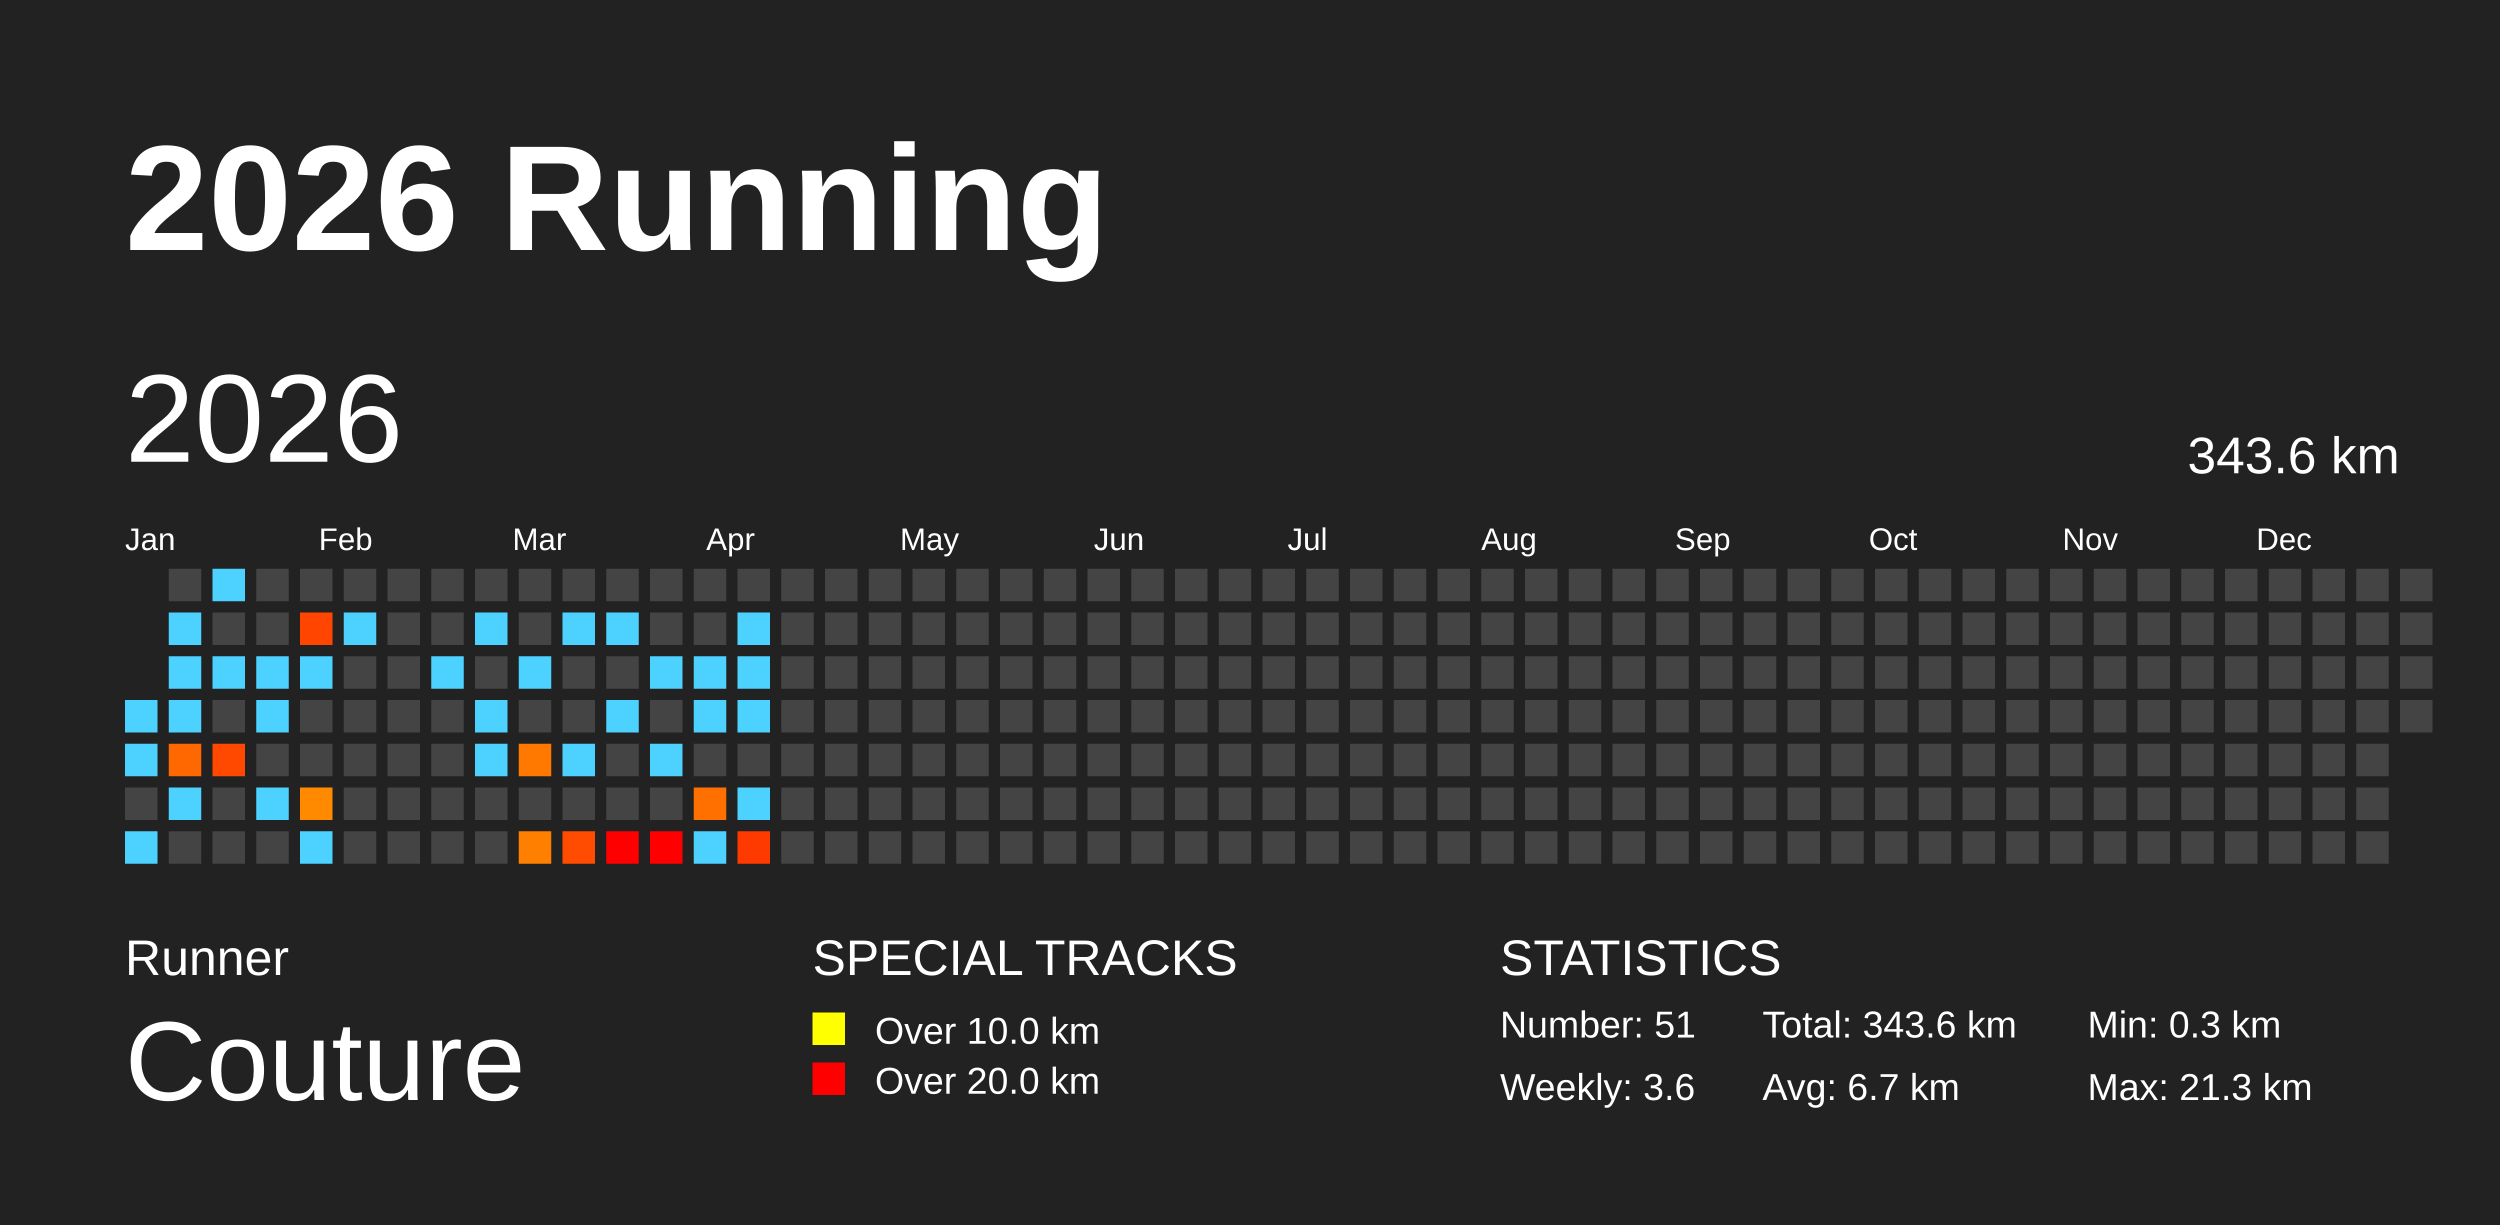
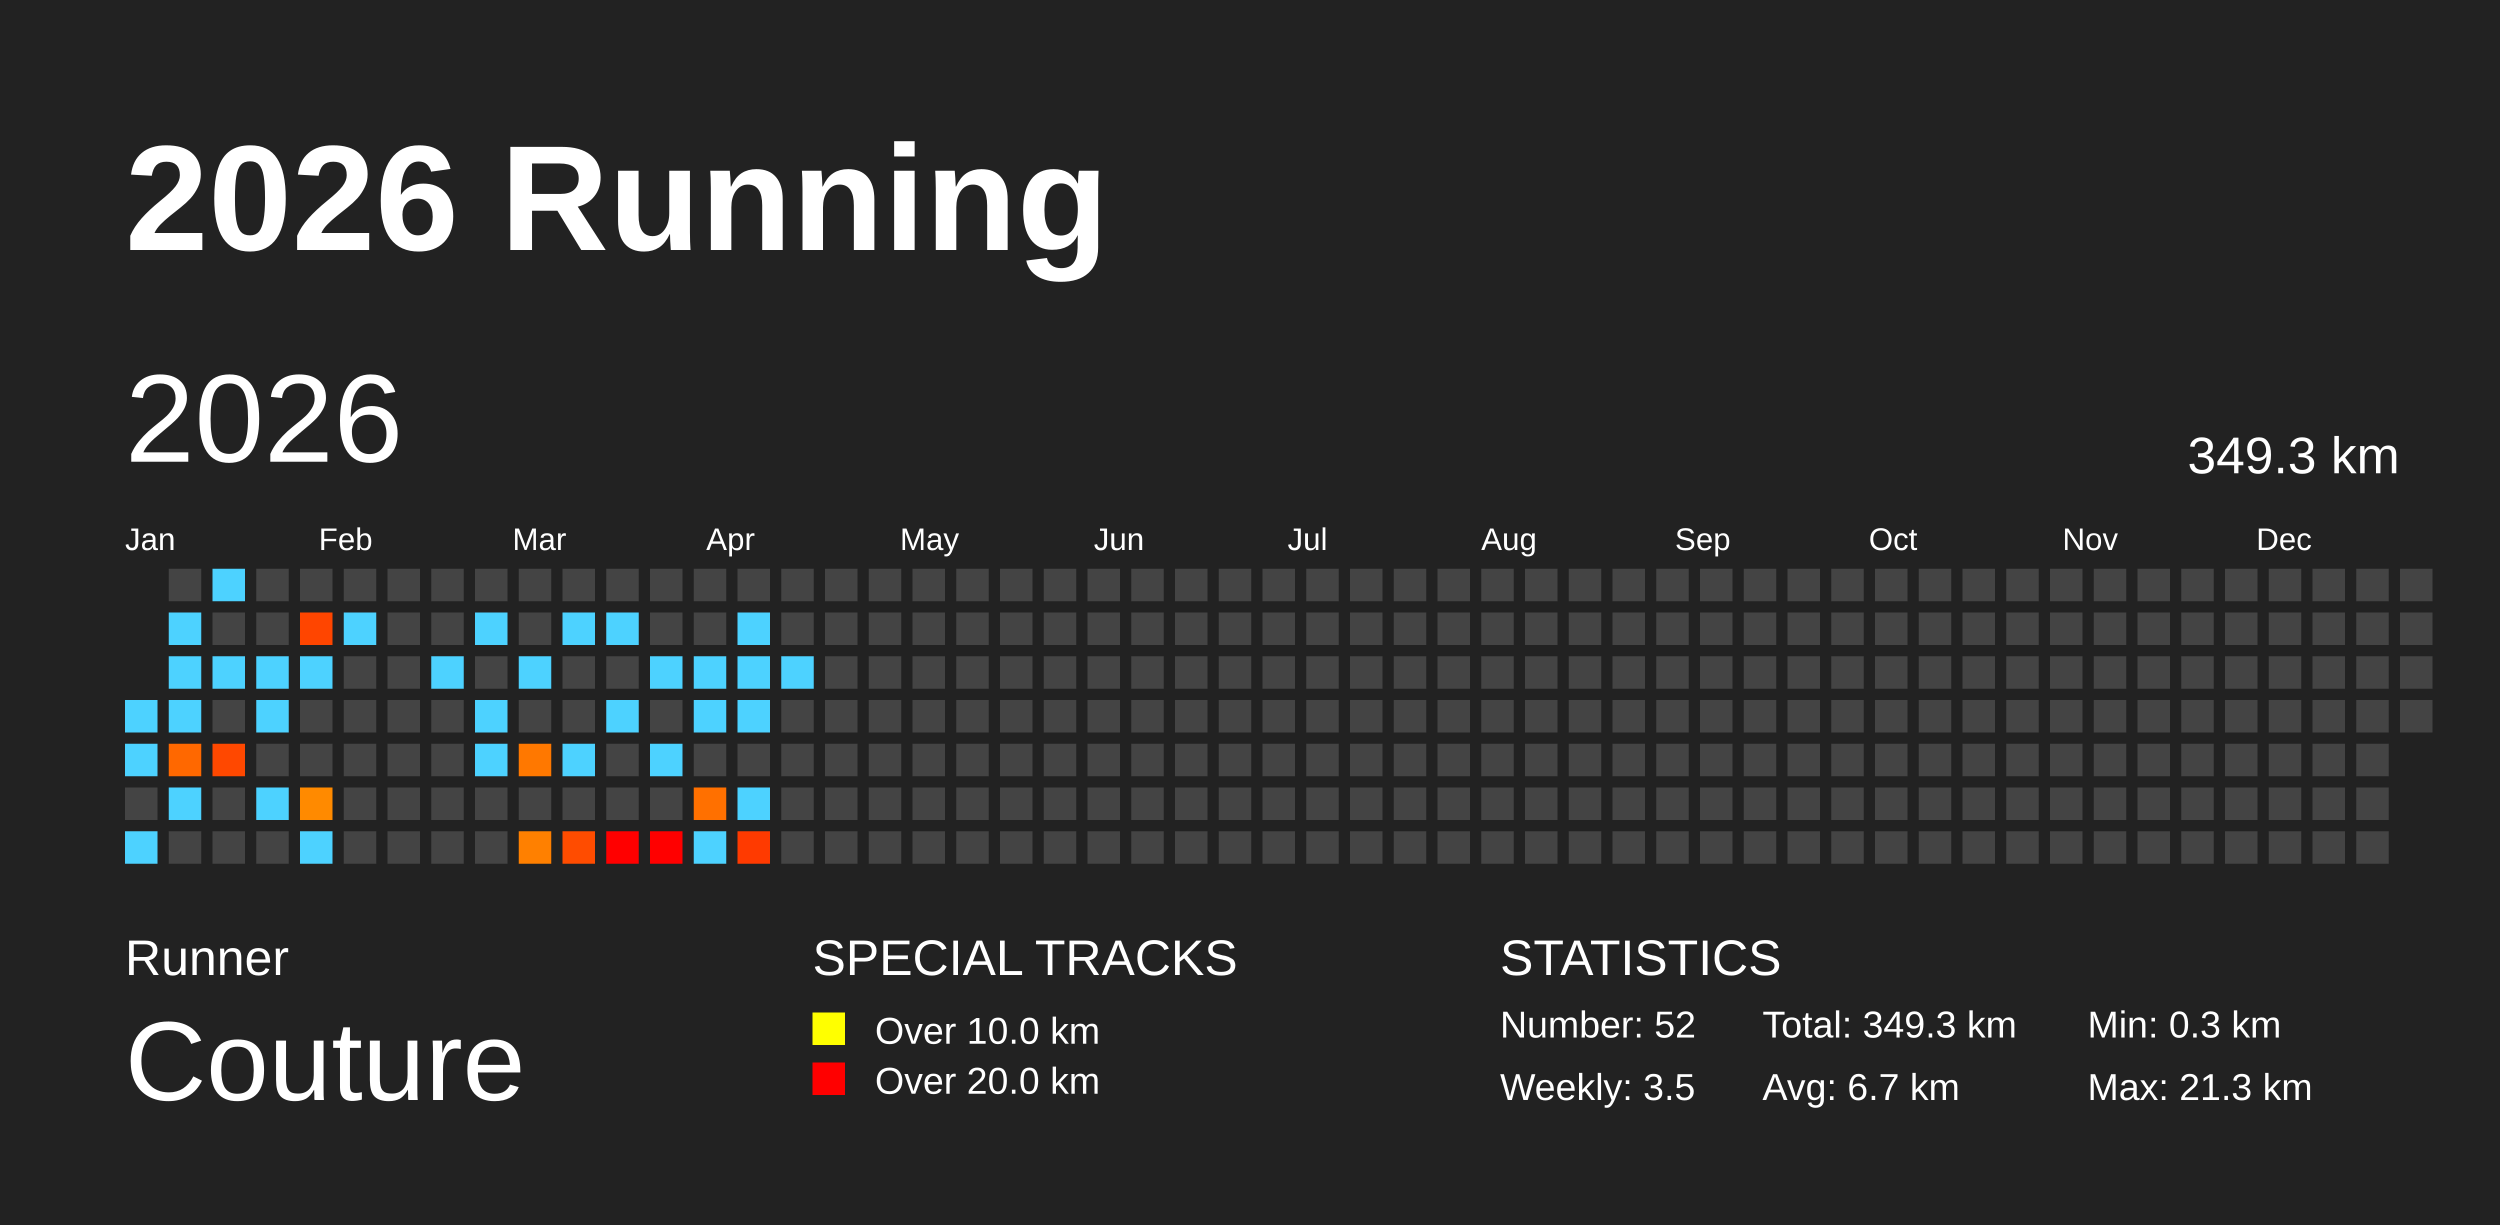
<svg xmlns="http://www.w3.org/2000/svg" baseProfile="full" height="98mm" version="1.1" viewBox="0,0,200,98" width="200mm">
  <defs />
  <rect fill="#222222" height="98" width="200" x="0" y="0" />
  <text fill="#FFFFFF" style="font-size:12px; font-family:Arial; font-weight:bold;" x="10" y="20">2026 Running</text>
  <text fill="#FFFFFF" style="font-size:4px; font-family:Arial" x="10" y="78">Runner</text>
  <text fill="#FFFFFF" style="font-size:9px; font-family:Arial" x="10" y="88">Couture</text>
  <text fill="#FFFFFF" style="font-size:4px; font-family:Arial" x="65" y="78">SPECIAL TRACKS</text>
  <rect fill="yellow" height="2.6" width="2.6" x="65" y="81" />
  <text fill="#FFFFFF" style="font-size:3px; font-family:Arial" x="70" y="83.5">Over 10.0 km</text>
  <rect fill="red" height="2.6" width="2.6" x="65" y="85" />
  <text fill="#FFFFFF" style="font-size:3px; font-family:Arial" x="70" y="87.5">Over 20.0 km</text>
  <text fill="#FFFFFF" style="font-size:4px; font-family:Arial" x="120" y="78">STATISTICS</text>
-   <text fill="#FFFFFF" style="font-size:3px; font-family:Arial" x="120" y="83">Number: 51</text>
-   <text fill="#FFFFFF" style="font-size:3px; font-family:Arial" x="120" y="88">Weekly: 3.6</text>
-   <text fill="#FFFFFF" style="font-size:3px; font-family:Arial" x="141" y="83">Total: 343.6 km</text>
+   <text fill="#FFFFFF" style="font-size:3px; font-family:Arial" x="120" y="83">Number: 52</text>
+   <text fill="#FFFFFF" style="font-size:3px; font-family:Arial" x="120" y="88">Weekly: 3.5</text>
+   <text fill="#FFFFFF" style="font-size:3px; font-family:Arial" x="141" y="83">Total: 349.3 km</text>
  <text fill="#FFFFFF" style="font-size:3px; font-family:Arial" x="141" y="88">Avg: 6.7 km</text>
  <text fill="#FFFFFF" style="font-size:3px; font-family:Arial" x="167" y="83">Min: 0.3 km</text>
  <text fill="#FFFFFF" style="font-size:3px; font-family:Arial" x="167" y="88">Max: 21.3 km</text>
  <text dominant-baseline="hanging" fill="#FFFFFF" style="font-size:10.0px; font-family:Arial;" x="10" y="30">2026</text>
-   <text dominant-baseline="hanging" fill="#FFFFFF" style="font-size:4.125px; font-family:Arial;" x="175" y="35">343.6 km</text>
+   <text dominant-baseline="hanging" fill="#FFFFFF" style="font-size:4.125px; font-family:Arial;" x="175" y="35">349.3 km</text>
  <text fill="#FFFFFF" style="font-size:2.5px; font-family:Arial" x="10.0" y="44">Jan</text>
  <text fill="#FFFFFF" style="font-size:2.5px; font-family:Arial" x="25.5" y="44">Feb</text>
  <text fill="#FFFFFF" style="font-size:2.5px; font-family:Arial" x="41.0" y="44">Mar</text>
  <text fill="#FFFFFF" style="font-size:2.5px; font-family:Arial" x="56.5" y="44">Apr</text>
  <text fill="#FFFFFF" style="font-size:2.5px; font-family:Arial" x="72.0" y="44">May</text>
  <text fill="#FFFFFF" style="font-size:2.5px; font-family:Arial" x="87.5" y="44">Jun</text>
  <text fill="#FFFFFF" style="font-size:2.5px; font-family:Arial" x="103.0" y="44">Jul</text>
  <text fill="#FFFFFF" style="font-size:2.5px; font-family:Arial" x="118.5" y="44">Aug</text>
  <text fill="#FFFFFF" style="font-size:2.5px; font-family:Arial" x="134.0" y="44">Sep</text>
  <text fill="#FFFFFF" style="font-size:2.5px; font-family:Arial" x="149.5" y="44">Oct</text>
  <text fill="#FFFFFF" style="font-size:2.5px; font-family:Arial" x="165.0" y="44">Nov</text>
  <text fill="#FFFFFF" style="font-size:2.5px; font-family:Arial" x="180.5" y="44">Dec</text>
  <rect fill="#4dd2ff" height="2.6" width="2.6" x="10.0" y="56.0" />
  <rect fill="#4dd2ff" height="2.6" width="2.6" x="10.0" y="59.5" />
  <rect fill="#444444" height="2.6" width="2.6" x="10.0" y="63.0" />
  <rect fill="#4dd2ff" height="2.6" width="2.6" x="10.0" y="66.5" />
  <rect fill="#444444" height="2.6" width="2.6" x="13.5" y="45.5" />
  <rect fill="#4dd2ff" height="2.6" width="2.6" x="13.5" y="49.0" />
  <rect fill="#4dd2ff" height="2.6" width="2.6" x="13.5" y="52.5" />
  <rect fill="#4dd2ff" height="2.6" width="2.6" x="13.5" y="56.0" />
  <rect fill="#ff6800" height="2.6" width="2.6" x="13.5" y="59.5" />
  <rect fill="#4dd2ff" height="2.6" width="2.6" x="13.5" y="63.0" />
  <rect fill="#444444" height="2.6" width="2.6" x="13.5" y="66.5" />
  <rect fill="#4dd2ff" height="2.6" width="2.6" x="17.0" y="45.5" />
  <rect fill="#444444" height="2.6" width="2.6" x="17.0" y="49.0" />
  <rect fill="#4dd2ff" height="2.6" width="2.6" x="17.0" y="52.5" />
  <rect fill="#444444" height="2.6" width="2.6" x="17.0" y="56.0" />
  <rect fill="#ff4800" height="2.6" width="2.6" x="17.0" y="59.5" />
  <rect fill="#444444" height="2.6" width="2.6" x="17.0" y="63.0" />
  <rect fill="#444444" height="2.6" width="2.6" x="17.0" y="66.5" />
  <rect fill="#444444" height="2.6" width="2.6" x="20.5" y="45.5" />
  <rect fill="#444444" height="2.6" width="2.6" x="20.5" y="49.0" />
  <rect fill="#4dd2ff" height="2.6" width="2.6" x="20.5" y="52.5" />
  <rect fill="#4dd2ff" height="2.6" width="2.6" x="20.5" y="56.0" />
  <rect fill="#444444" height="2.6" width="2.6" x="20.5" y="59.5" />
  <rect fill="#4dd2ff" height="2.6" width="2.6" x="20.5" y="63.0" />
  <rect fill="#444444" height="2.6" width="2.6" x="20.5" y="66.5" />
  <rect fill="#444444" height="2.6" width="2.6" x="24.0" y="45.5" />
  <rect fill="#ff4500" height="2.6" width="2.6" x="24.0" y="49.0" />
  <rect fill="#4dd2ff" height="2.6" width="2.6" x="24.0" y="52.5" />
  <rect fill="#444444" height="2.6" width="2.6" x="24.0" y="56.0" />
  <rect fill="#444444" height="2.6" width="2.6" x="24.0" y="59.5" />
  <rect fill="#ff8a00" height="2.6" width="2.6" x="24.0" y="63.0" />
  <rect fill="#4dd2ff" height="2.6" width="2.6" x="24.0" y="66.5" />
  <rect fill="#444444" height="2.6" width="2.6" x="27.5" y="45.5" />
  <rect fill="#4dd2ff" height="2.6" width="2.6" x="27.5" y="49.0" />
  <rect fill="#444444" height="2.6" width="2.6" x="27.5" y="52.5" />
  <rect fill="#444444" height="2.6" width="2.6" x="27.5" y="56.0" />
  <rect fill="#444444" height="2.6" width="2.6" x="27.5" y="59.5" />
  <rect fill="#444444" height="2.6" width="2.6" x="27.5" y="63.0" />
  <rect fill="#444444" height="2.6" width="2.6" x="27.5" y="66.5" />
  <rect fill="#444444" height="2.6" width="2.6" x="31.0" y="45.5" />
  <rect fill="#444444" height="2.6" width="2.6" x="31.0" y="49.0" />
  <rect fill="#444444" height="2.6" width="2.6" x="31.0" y="52.5" />
  <rect fill="#444444" height="2.6" width="2.6" x="31.0" y="56.0" />
  <rect fill="#444444" height="2.6" width="2.6" x="31.0" y="59.5" />
  <rect fill="#444444" height="2.6" width="2.6" x="31.0" y="63.0" />
  <rect fill="#444444" height="2.6" width="2.6" x="31.0" y="66.5" />
  <rect fill="#444444" height="2.6" width="2.6" x="34.5" y="45.5" />
  <rect fill="#444444" height="2.6" width="2.6" x="34.5" y="49.0" />
  <rect fill="#4dd2ff" height="2.6" width="2.6" x="34.5" y="52.5" />
  <rect fill="#444444" height="2.6" width="2.6" x="34.5" y="56.0" />
  <rect fill="#444444" height="2.6" width="2.6" x="34.5" y="59.5" />
  <rect fill="#444444" height="2.6" width="2.6" x="34.5" y="63.0" />
  <rect fill="#444444" height="2.6" width="2.6" x="34.5" y="66.5" />
  <rect fill="#444444" height="2.6" width="2.6" x="38.0" y="45.5" />
  <rect fill="#4dd2ff" height="2.6" width="2.6" x="38.0" y="49.0" />
  <rect fill="#444444" height="2.6" width="2.6" x="38.0" y="52.5" />
  <rect fill="#4dd2ff" height="2.6" width="2.6" x="38.0" y="56.0" />
  <rect fill="#4dd2ff" height="2.6" width="2.6" x="38.0" y="59.5" />
  <rect fill="#444444" height="2.6" width="2.6" x="38.0" y="63.0" />
  <rect fill="#444444" height="2.6" width="2.6" x="38.0" y="66.5" />
  <rect fill="#444444" height="2.6" width="2.6" x="41.5" y="45.5" />
  <rect fill="#444444" height="2.6" width="2.6" x="41.5" y="49.0" />
  <rect fill="#4dd2ff" height="2.6" width="2.6" x="41.5" y="52.5" />
  <rect fill="#444444" height="2.6" width="2.6" x="41.5" y="56.0" />
  <rect fill="#ff7800" height="2.6" width="2.6" x="41.5" y="59.5" />
  <rect fill="#444444" height="2.6" width="2.6" x="41.5" y="63.0" />
  <rect fill="#ff8000" height="2.6" width="2.6" x="41.5" y="66.5" />
  <rect fill="#444444" height="2.6" width="2.6" x="45.0" y="45.5" />
  <rect fill="#4dd2ff" height="2.6" width="2.6" x="45.0" y="49.0" />
  <rect fill="#444444" height="2.6" width="2.6" x="45.0" y="52.5" />
  <rect fill="#444444" height="2.6" width="2.6" x="45.0" y="56.0" />
  <rect fill="#4dd2ff" height="2.6" width="2.6" x="45.0" y="59.5" />
  <rect fill="#444444" height="2.6" width="2.6" x="45.0" y="63.0" />
  <rect fill="#ff4c00" height="2.6" width="2.6" x="45.0" y="66.5" />
  <rect fill="#444444" height="2.6" width="2.6" x="48.5" y="45.5" />
  <rect fill="#4dd2ff" height="2.6" width="2.6" x="48.5" y="49.0" />
  <rect fill="#444444" height="2.6" width="2.6" x="48.5" y="52.5" />
  <rect fill="#4dd2ff" height="2.6" width="2.6" x="48.5" y="56.0" />
  <rect fill="#444444" height="2.6" width="2.6" x="48.5" y="59.5" />
  <rect fill="#444444" height="2.6" width="2.6" x="48.5" y="63.0" />
  <rect fill="red" height="2.6" width="2.6" x="48.5" y="66.5" />
  <rect fill="#444444" height="2.6" width="2.6" x="52.0" y="45.5" />
  <rect fill="#444444" height="2.6" width="2.6" x="52.0" y="49.0" />
  <rect fill="#4dd2ff" height="2.6" width="2.6" x="52.0" y="52.5" />
  <rect fill="#444444" height="2.6" width="2.6" x="52.0" y="56.0" />
  <rect fill="#4dd2ff" height="2.6" width="2.6" x="52.0" y="59.5" />
  <rect fill="#444444" height="2.6" width="2.6" x="52.0" y="63.0" />
  <rect fill="red" height="2.6" width="2.6" x="52.0" y="66.5" />
  <rect fill="#444444" height="2.6" width="2.6" x="55.5" y="45.5" />
  <rect fill="#444444" height="2.6" width="2.6" x="55.5" y="49.0" />
  <rect fill="#4dd2ff" height="2.6" width="2.6" x="55.5" y="52.5" />
  <rect fill="#4dd2ff" height="2.6" width="2.6" x="55.5" y="56.0" />
  <rect fill="#444444" height="2.6" width="2.6" x="55.5" y="59.5" />
  <rect fill="#ff7000" height="2.6" width="2.6" x="55.5" y="63.0" />
  <rect fill="#4dd2ff" height="2.6" width="2.6" x="55.5" y="66.5" />
  <rect fill="#444444" height="2.6" width="2.6" x="59.0" y="45.5" />
  <rect fill="#4dd2ff" height="2.6" width="2.6" x="59.0" y="49.0" />
  <rect fill="#4dd2ff" height="2.6" width="2.6" x="59.0" y="52.5" />
  <rect fill="#4dd2ff" height="2.6" width="2.6" x="59.0" y="56.0" />
  <rect fill="#444444" height="2.6" width="2.6" x="59.0" y="59.5" />
  <rect fill="#4dd2ff" height="2.6" width="2.6" x="59.0" y="63.0" />
  <rect fill="#ff3a00" height="2.6" width="2.6" x="59.0" y="66.5" />
  <rect fill="#444444" height="2.6" width="2.6" x="62.5" y="45.5" />
  <rect fill="#444444" height="2.6" width="2.6" x="62.5" y="49.0" />
-   <rect fill="#444444" height="2.6" width="2.6" x="62.5" y="52.5" />
+   <rect fill="#4dd2ff" height="2.6" width="2.6" x="62.5" y="52.5" />
  <rect fill="#444444" height="2.6" width="2.6" x="62.5" y="56.0" />
  <rect fill="#444444" height="2.6" width="2.6" x="62.5" y="59.5" />
  <rect fill="#444444" height="2.6" width="2.6" x="62.5" y="63.0" />
  <rect fill="#444444" height="2.6" width="2.6" x="62.5" y="66.5" />
  <rect fill="#444444" height="2.6" width="2.6" x="66.0" y="45.5" />
  <rect fill="#444444" height="2.6" width="2.6" x="66.0" y="49.0" />
  <rect fill="#444444" height="2.6" width="2.6" x="66.0" y="52.5" />
  <rect fill="#444444" height="2.6" width="2.6" x="66.0" y="56.0" />
  <rect fill="#444444" height="2.6" width="2.6" x="66.0" y="59.5" />
  <rect fill="#444444" height="2.6" width="2.6" x="66.0" y="63.0" />
  <rect fill="#444444" height="2.6" width="2.6" x="66.0" y="66.5" />
  <rect fill="#444444" height="2.6" width="2.6" x="69.5" y="45.5" />
  <rect fill="#444444" height="2.6" width="2.6" x="69.5" y="49.0" />
  <rect fill="#444444" height="2.6" width="2.6" x="69.5" y="52.5" />
  <rect fill="#444444" height="2.6" width="2.6" x="69.5" y="56.0" />
  <rect fill="#444444" height="2.6" width="2.6" x="69.5" y="59.5" />
  <rect fill="#444444" height="2.6" width="2.6" x="69.5" y="63.0" />
  <rect fill="#444444" height="2.6" width="2.6" x="69.5" y="66.5" />
  <rect fill="#444444" height="2.6" width="2.6" x="73.0" y="45.5" />
  <rect fill="#444444" height="2.6" width="2.6" x="73.0" y="49.0" />
  <rect fill="#444444" height="2.6" width="2.6" x="73.0" y="52.5" />
  <rect fill="#444444" height="2.6" width="2.6" x="73.0" y="56.0" />
  <rect fill="#444444" height="2.6" width="2.6" x="73.0" y="59.5" />
  <rect fill="#444444" height="2.6" width="2.6" x="73.0" y="63.0" />
  <rect fill="#444444" height="2.6" width="2.6" x="73.0" y="66.5" />
  <rect fill="#444444" height="2.6" width="2.6" x="76.5" y="45.5" />
  <rect fill="#444444" height="2.6" width="2.6" x="76.5" y="49.0" />
  <rect fill="#444444" height="2.6" width="2.6" x="76.5" y="52.5" />
  <rect fill="#444444" height="2.6" width="2.6" x="76.5" y="56.0" />
  <rect fill="#444444" height="2.6" width="2.6" x="76.5" y="59.5" />
  <rect fill="#444444" height="2.6" width="2.6" x="76.5" y="63.0" />
  <rect fill="#444444" height="2.6" width="2.6" x="76.5" y="66.5" />
  <rect fill="#444444" height="2.6" width="2.6" x="80.0" y="45.5" />
  <rect fill="#444444" height="2.6" width="2.6" x="80.0" y="49.0" />
  <rect fill="#444444" height="2.6" width="2.6" x="80.0" y="52.5" />
  <rect fill="#444444" height="2.6" width="2.6" x="80.0" y="56.0" />
  <rect fill="#444444" height="2.6" width="2.6" x="80.0" y="59.5" />
  <rect fill="#444444" height="2.6" width="2.6" x="80.0" y="63.0" />
  <rect fill="#444444" height="2.6" width="2.6" x="80.0" y="66.5" />
  <rect fill="#444444" height="2.6" width="2.6" x="83.5" y="45.5" />
  <rect fill="#444444" height="2.6" width="2.6" x="83.5" y="49.0" />
  <rect fill="#444444" height="2.6" width="2.6" x="83.5" y="52.5" />
  <rect fill="#444444" height="2.6" width="2.6" x="83.5" y="56.0" />
  <rect fill="#444444" height="2.6" width="2.6" x="83.5" y="59.5" />
  <rect fill="#444444" height="2.6" width="2.6" x="83.5" y="63.0" />
  <rect fill="#444444" height="2.6" width="2.6" x="83.5" y="66.5" />
  <rect fill="#444444" height="2.6" width="2.6" x="87.0" y="45.5" />
  <rect fill="#444444" height="2.6" width="2.6" x="87.0" y="49.0" />
  <rect fill="#444444" height="2.6" width="2.6" x="87.0" y="52.5" />
  <rect fill="#444444" height="2.6" width="2.6" x="87.0" y="56.0" />
  <rect fill="#444444" height="2.6" width="2.6" x="87.0" y="59.5" />
  <rect fill="#444444" height="2.6" width="2.6" x="87.0" y="63.0" />
  <rect fill="#444444" height="2.6" width="2.6" x="87.0" y="66.5" />
  <rect fill="#444444" height="2.6" width="2.6" x="90.5" y="45.5" />
  <rect fill="#444444" height="2.6" width="2.6" x="90.5" y="49.0" />
  <rect fill="#444444" height="2.6" width="2.6" x="90.5" y="52.5" />
  <rect fill="#444444" height="2.6" width="2.6" x="90.5" y="56.0" />
  <rect fill="#444444" height="2.6" width="2.6" x="90.5" y="59.5" />
  <rect fill="#444444" height="2.6" width="2.6" x="90.5" y="63.0" />
  <rect fill="#444444" height="2.6" width="2.6" x="90.5" y="66.5" />
  <rect fill="#444444" height="2.6" width="2.6" x="94.0" y="45.5" />
  <rect fill="#444444" height="2.6" width="2.6" x="94.0" y="49.0" />
  <rect fill="#444444" height="2.6" width="2.6" x="94.0" y="52.5" />
  <rect fill="#444444" height="2.6" width="2.6" x="94.0" y="56.0" />
  <rect fill="#444444" height="2.6" width="2.6" x="94.0" y="59.5" />
  <rect fill="#444444" height="2.6" width="2.6" x="94.0" y="63.0" />
  <rect fill="#444444" height="2.6" width="2.6" x="94.0" y="66.5" />
  <rect fill="#444444" height="2.6" width="2.6" x="97.5" y="45.5" />
  <rect fill="#444444" height="2.6" width="2.6" x="97.5" y="49.0" />
  <rect fill="#444444" height="2.6" width="2.6" x="97.5" y="52.5" />
  <rect fill="#444444" height="2.6" width="2.6" x="97.5" y="56.0" />
  <rect fill="#444444" height="2.6" width="2.6" x="97.5" y="59.5" />
  <rect fill="#444444" height="2.6" width="2.6" x="97.5" y="63.0" />
  <rect fill="#444444" height="2.6" width="2.6" x="97.5" y="66.5" />
  <rect fill="#444444" height="2.6" width="2.6" x="101.0" y="45.5" />
  <rect fill="#444444" height="2.6" width="2.6" x="101.0" y="49.0" />
  <rect fill="#444444" height="2.6" width="2.6" x="101.0" y="52.5" />
  <rect fill="#444444" height="2.6" width="2.6" x="101.0" y="56.0" />
  <rect fill="#444444" height="2.6" width="2.6" x="101.0" y="59.5" />
  <rect fill="#444444" height="2.6" width="2.6" x="101.0" y="63.0" />
  <rect fill="#444444" height="2.6" width="2.6" x="101.0" y="66.5" />
  <rect fill="#444444" height="2.6" width="2.6" x="104.5" y="45.5" />
  <rect fill="#444444" height="2.6" width="2.6" x="104.5" y="49.0" />
  <rect fill="#444444" height="2.6" width="2.6" x="104.5" y="52.5" />
  <rect fill="#444444" height="2.6" width="2.6" x="104.5" y="56.0" />
  <rect fill="#444444" height="2.6" width="2.6" x="104.5" y="59.5" />
  <rect fill="#444444" height="2.6" width="2.6" x="104.5" y="63.0" />
  <rect fill="#444444" height="2.6" width="2.6" x="104.5" y="66.5" />
  <rect fill="#444444" height="2.6" width="2.6" x="108.0" y="45.5" />
  <rect fill="#444444" height="2.6" width="2.6" x="108.0" y="49.0" />
  <rect fill="#444444" height="2.6" width="2.6" x="108.0" y="52.5" />
  <rect fill="#444444" height="2.6" width="2.6" x="108.0" y="56.0" />
  <rect fill="#444444" height="2.6" width="2.6" x="108.0" y="59.5" />
  <rect fill="#444444" height="2.6" width="2.6" x="108.0" y="63.0" />
  <rect fill="#444444" height="2.6" width="2.6" x="108.0" y="66.5" />
  <rect fill="#444444" height="2.6" width="2.6" x="111.5" y="45.5" />
  <rect fill="#444444" height="2.6" width="2.6" x="111.5" y="49.0" />
  <rect fill="#444444" height="2.6" width="2.6" x="111.5" y="52.5" />
  <rect fill="#444444" height="2.6" width="2.6" x="111.5" y="56.0" />
  <rect fill="#444444" height="2.6" width="2.6" x="111.5" y="59.5" />
  <rect fill="#444444" height="2.6" width="2.6" x="111.5" y="63.0" />
  <rect fill="#444444" height="2.6" width="2.6" x="111.5" y="66.5" />
  <rect fill="#444444" height="2.6" width="2.6" x="115.0" y="45.5" />
  <rect fill="#444444" height="2.6" width="2.6" x="115.0" y="49.0" />
  <rect fill="#444444" height="2.6" width="2.6" x="115.0" y="52.5" />
  <rect fill="#444444" height="2.6" width="2.6" x="115.0" y="56.0" />
  <rect fill="#444444" height="2.6" width="2.6" x="115.0" y="59.5" />
  <rect fill="#444444" height="2.6" width="2.6" x="115.0" y="63.0" />
  <rect fill="#444444" height="2.6" width="2.6" x="115.0" y="66.5" />
  <rect fill="#444444" height="2.6" width="2.6" x="118.5" y="45.5" />
  <rect fill="#444444" height="2.6" width="2.6" x="118.5" y="49.0" />
  <rect fill="#444444" height="2.6" width="2.6" x="118.5" y="52.5" />
  <rect fill="#444444" height="2.6" width="2.6" x="118.5" y="56.0" />
  <rect fill="#444444" height="2.6" width="2.6" x="118.5" y="59.5" />
  <rect fill="#444444" height="2.6" width="2.6" x="118.5" y="63.0" />
  <rect fill="#444444" height="2.6" width="2.6" x="118.5" y="66.5" />
  <rect fill="#444444" height="2.6" width="2.6" x="122.0" y="45.5" />
  <rect fill="#444444" height="2.6" width="2.6" x="122.0" y="49.0" />
  <rect fill="#444444" height="2.6" width="2.6" x="122.0" y="52.5" />
  <rect fill="#444444" height="2.6" width="2.6" x="122.0" y="56.0" />
  <rect fill="#444444" height="2.6" width="2.6" x="122.0" y="59.5" />
  <rect fill="#444444" height="2.6" width="2.6" x="122.0" y="63.0" />
  <rect fill="#444444" height="2.6" width="2.6" x="122.0" y="66.5" />
  <rect fill="#444444" height="2.6" width="2.6" x="125.5" y="45.5" />
  <rect fill="#444444" height="2.6" width="2.6" x="125.5" y="49.0" />
  <rect fill="#444444" height="2.6" width="2.6" x="125.5" y="52.5" />
  <rect fill="#444444" height="2.6" width="2.6" x="125.5" y="56.0" />
  <rect fill="#444444" height="2.6" width="2.6" x="125.5" y="59.5" />
  <rect fill="#444444" height="2.6" width="2.6" x="125.5" y="63.0" />
  <rect fill="#444444" height="2.6" width="2.6" x="125.5" y="66.5" />
  <rect fill="#444444" height="2.6" width="2.6" x="129.0" y="45.5" />
  <rect fill="#444444" height="2.6" width="2.6" x="129.0" y="49.0" />
  <rect fill="#444444" height="2.6" width="2.6" x="129.0" y="52.5" />
  <rect fill="#444444" height="2.6" width="2.6" x="129.0" y="56.0" />
  <rect fill="#444444" height="2.6" width="2.6" x="129.0" y="59.5" />
  <rect fill="#444444" height="2.6" width="2.6" x="129.0" y="63.0" />
  <rect fill="#444444" height="2.6" width="2.6" x="129.0" y="66.5" />
  <rect fill="#444444" height="2.6" width="2.6" x="132.5" y="45.5" />
  <rect fill="#444444" height="2.6" width="2.6" x="132.5" y="49.0" />
  <rect fill="#444444" height="2.6" width="2.6" x="132.5" y="52.5" />
  <rect fill="#444444" height="2.6" width="2.6" x="132.5" y="56.0" />
  <rect fill="#444444" height="2.6" width="2.6" x="132.5" y="59.5" />
  <rect fill="#444444" height="2.6" width="2.6" x="132.5" y="63.0" />
  <rect fill="#444444" height="2.6" width="2.6" x="132.5" y="66.5" />
  <rect fill="#444444" height="2.6" width="2.6" x="136.0" y="45.5" />
  <rect fill="#444444" height="2.6" width="2.6" x="136.0" y="49.0" />
  <rect fill="#444444" height="2.6" width="2.6" x="136.0" y="52.5" />
  <rect fill="#444444" height="2.6" width="2.6" x="136.0" y="56.0" />
  <rect fill="#444444" height="2.6" width="2.6" x="136.0" y="59.5" />
  <rect fill="#444444" height="2.6" width="2.6" x="136.0" y="63.0" />
  <rect fill="#444444" height="2.6" width="2.6" x="136.0" y="66.5" />
  <rect fill="#444444" height="2.6" width="2.6" x="139.5" y="45.5" />
  <rect fill="#444444" height="2.6" width="2.6" x="139.5" y="49.0" />
  <rect fill="#444444" height="2.6" width="2.6" x="139.5" y="52.5" />
  <rect fill="#444444" height="2.6" width="2.6" x="139.5" y="56.0" />
  <rect fill="#444444" height="2.6" width="2.6" x="139.5" y="59.5" />
  <rect fill="#444444" height="2.6" width="2.6" x="139.5" y="63.0" />
  <rect fill="#444444" height="2.6" width="2.6" x="139.5" y="66.5" />
  <rect fill="#444444" height="2.6" width="2.6" x="143.0" y="45.5" />
  <rect fill="#444444" height="2.6" width="2.6" x="143.0" y="49.0" />
  <rect fill="#444444" height="2.6" width="2.6" x="143.0" y="52.5" />
  <rect fill="#444444" height="2.6" width="2.6" x="143.0" y="56.0" />
  <rect fill="#444444" height="2.6" width="2.6" x="143.0" y="59.5" />
  <rect fill="#444444" height="2.6" width="2.6" x="143.0" y="63.0" />
  <rect fill="#444444" height="2.6" width="2.6" x="143.0" y="66.5" />
  <rect fill="#444444" height="2.6" width="2.6" x="146.5" y="45.5" />
  <rect fill="#444444" height="2.6" width="2.6" x="146.5" y="49.0" />
  <rect fill="#444444" height="2.6" width="2.6" x="146.5" y="52.5" />
  <rect fill="#444444" height="2.6" width="2.6" x="146.5" y="56.0" />
  <rect fill="#444444" height="2.6" width="2.6" x="146.5" y="59.5" />
  <rect fill="#444444" height="2.6" width="2.6" x="146.5" y="63.0" />
  <rect fill="#444444" height="2.6" width="2.6" x="146.5" y="66.5" />
  <rect fill="#444444" height="2.6" width="2.6" x="150.0" y="45.5" />
  <rect fill="#444444" height="2.6" width="2.6" x="150.0" y="49.0" />
  <rect fill="#444444" height="2.6" width="2.6" x="150.0" y="52.5" />
  <rect fill="#444444" height="2.6" width="2.6" x="150.0" y="56.0" />
  <rect fill="#444444" height="2.6" width="2.6" x="150.0" y="59.5" />
  <rect fill="#444444" height="2.6" width="2.6" x="150.0" y="63.0" />
  <rect fill="#444444" height="2.6" width="2.6" x="150.0" y="66.5" />
  <rect fill="#444444" height="2.6" width="2.6" x="153.5" y="45.5" />
  <rect fill="#444444" height="2.6" width="2.6" x="153.5" y="49.0" />
  <rect fill="#444444" height="2.6" width="2.6" x="153.5" y="52.5" />
  <rect fill="#444444" height="2.6" width="2.6" x="153.5" y="56.0" />
  <rect fill="#444444" height="2.6" width="2.6" x="153.5" y="59.5" />
  <rect fill="#444444" height="2.6" width="2.6" x="153.5" y="63.0" />
  <rect fill="#444444" height="2.6" width="2.6" x="153.5" y="66.5" />
  <rect fill="#444444" height="2.6" width="2.6" x="157.0" y="45.5" />
  <rect fill="#444444" height="2.6" width="2.6" x="157.0" y="49.0" />
  <rect fill="#444444" height="2.6" width="2.6" x="157.0" y="52.5" />
  <rect fill="#444444" height="2.6" width="2.6" x="157.0" y="56.0" />
  <rect fill="#444444" height="2.6" width="2.6" x="157.0" y="59.5" />
  <rect fill="#444444" height="2.6" width="2.6" x="157.0" y="63.0" />
  <rect fill="#444444" height="2.6" width="2.6" x="157.0" y="66.5" />
  <rect fill="#444444" height="2.6" width="2.6" x="160.5" y="45.5" />
  <rect fill="#444444" height="2.6" width="2.6" x="160.5" y="49.0" />
  <rect fill="#444444" height="2.6" width="2.6" x="160.5" y="52.5" />
  <rect fill="#444444" height="2.6" width="2.6" x="160.5" y="56.0" />
  <rect fill="#444444" height="2.6" width="2.6" x="160.5" y="59.5" />
  <rect fill="#444444" height="2.6" width="2.6" x="160.5" y="63.0" />
  <rect fill="#444444" height="2.6" width="2.6" x="160.5" y="66.5" />
  <rect fill="#444444" height="2.6" width="2.6" x="164.0" y="45.5" />
  <rect fill="#444444" height="2.6" width="2.6" x="164.0" y="49.0" />
  <rect fill="#444444" height="2.6" width="2.6" x="164.0" y="52.5" />
  <rect fill="#444444" height="2.6" width="2.6" x="164.0" y="56.0" />
  <rect fill="#444444" height="2.6" width="2.6" x="164.0" y="59.5" />
  <rect fill="#444444" height="2.6" width="2.6" x="164.0" y="63.0" />
  <rect fill="#444444" height="2.6" width="2.6" x="164.0" y="66.5" />
  <rect fill="#444444" height="2.6" width="2.6" x="167.5" y="45.5" />
  <rect fill="#444444" height="2.6" width="2.6" x="167.5" y="49.0" />
  <rect fill="#444444" height="2.6" width="2.6" x="167.5" y="52.5" />
  <rect fill="#444444" height="2.6" width="2.6" x="167.5" y="56.0" />
  <rect fill="#444444" height="2.6" width="2.6" x="167.5" y="59.5" />
  <rect fill="#444444" height="2.6" width="2.6" x="167.5" y="63.0" />
  <rect fill="#444444" height="2.6" width="2.6" x="167.5" y="66.5" />
  <rect fill="#444444" height="2.6" width="2.6" x="171.0" y="45.5" />
  <rect fill="#444444" height="2.6" width="2.6" x="171.0" y="49.0" />
  <rect fill="#444444" height="2.6" width="2.6" x="171.0" y="52.5" />
  <rect fill="#444444" height="2.6" width="2.6" x="171.0" y="56.0" />
  <rect fill="#444444" height="2.6" width="2.6" x="171.0" y="59.5" />
  <rect fill="#444444" height="2.6" width="2.6" x="171.0" y="63.0" />
  <rect fill="#444444" height="2.6" width="2.6" x="171.0" y="66.5" />
  <rect fill="#444444" height="2.6" width="2.6" x="174.5" y="45.5" />
  <rect fill="#444444" height="2.6" width="2.6" x="174.5" y="49.0" />
  <rect fill="#444444" height="2.6" width="2.6" x="174.5" y="52.5" />
  <rect fill="#444444" height="2.6" width="2.6" x="174.5" y="56.0" />
  <rect fill="#444444" height="2.6" width="2.6" x="174.5" y="59.5" />
  <rect fill="#444444" height="2.6" width="2.6" x="174.5" y="63.0" />
  <rect fill="#444444" height="2.6" width="2.6" x="174.5" y="66.5" />
  <rect fill="#444444" height="2.6" width="2.6" x="178.0" y="45.5" />
  <rect fill="#444444" height="2.6" width="2.6" x="178.0" y="49.0" />
  <rect fill="#444444" height="2.6" width="2.6" x="178.0" y="52.5" />
  <rect fill="#444444" height="2.6" width="2.6" x="178.0" y="56.0" />
  <rect fill="#444444" height="2.6" width="2.6" x="178.0" y="59.5" />
  <rect fill="#444444" height="2.6" width="2.6" x="178.0" y="63.0" />
  <rect fill="#444444" height="2.6" width="2.6" x="178.0" y="66.5" />
  <rect fill="#444444" height="2.6" width="2.6" x="181.5" y="45.5" />
  <rect fill="#444444" height="2.6" width="2.6" x="181.5" y="49.0" />
  <rect fill="#444444" height="2.6" width="2.6" x="181.5" y="52.5" />
  <rect fill="#444444" height="2.6" width="2.6" x="181.5" y="56.0" />
  <rect fill="#444444" height="2.6" width="2.6" x="181.5" y="59.5" />
  <rect fill="#444444" height="2.6" width="2.6" x="181.5" y="63.0" />
  <rect fill="#444444" height="2.6" width="2.6" x="181.5" y="66.5" />
  <rect fill="#444444" height="2.6" width="2.6" x="185.0" y="45.5" />
  <rect fill="#444444" height="2.6" width="2.6" x="185.0" y="49.0" />
  <rect fill="#444444" height="2.6" width="2.6" x="185.0" y="52.5" />
  <rect fill="#444444" height="2.6" width="2.6" x="185.0" y="56.0" />
  <rect fill="#444444" height="2.6" width="2.6" x="185.0" y="59.5" />
  <rect fill="#444444" height="2.6" width="2.6" x="185.0" y="63.0" />
  <rect fill="#444444" height="2.6" width="2.6" x="185.0" y="66.5" />
  <rect fill="#444444" height="2.6" width="2.6" x="188.5" y="45.5" />
  <rect fill="#444444" height="2.6" width="2.6" x="188.5" y="49.0" />
  <rect fill="#444444" height="2.6" width="2.6" x="188.5" y="52.5" />
  <rect fill="#444444" height="2.6" width="2.6" x="188.5" y="56.0" />
  <rect fill="#444444" height="2.6" width="2.6" x="188.5" y="59.5" />
  <rect fill="#444444" height="2.6" width="2.6" x="188.5" y="63.0" />
  <rect fill="#444444" height="2.6" width="2.6" x="188.5" y="66.5" />
  <rect fill="#444444" height="2.6" width="2.6" x="192.0" y="45.5" />
  <rect fill="#444444" height="2.6" width="2.6" x="192.0" y="49.0" />
  <rect fill="#444444" height="2.6" width="2.6" x="192.0" y="52.5" />
  <rect fill="#444444" height="2.6" width="2.6" x="192.0" y="56.0" />
</svg>
